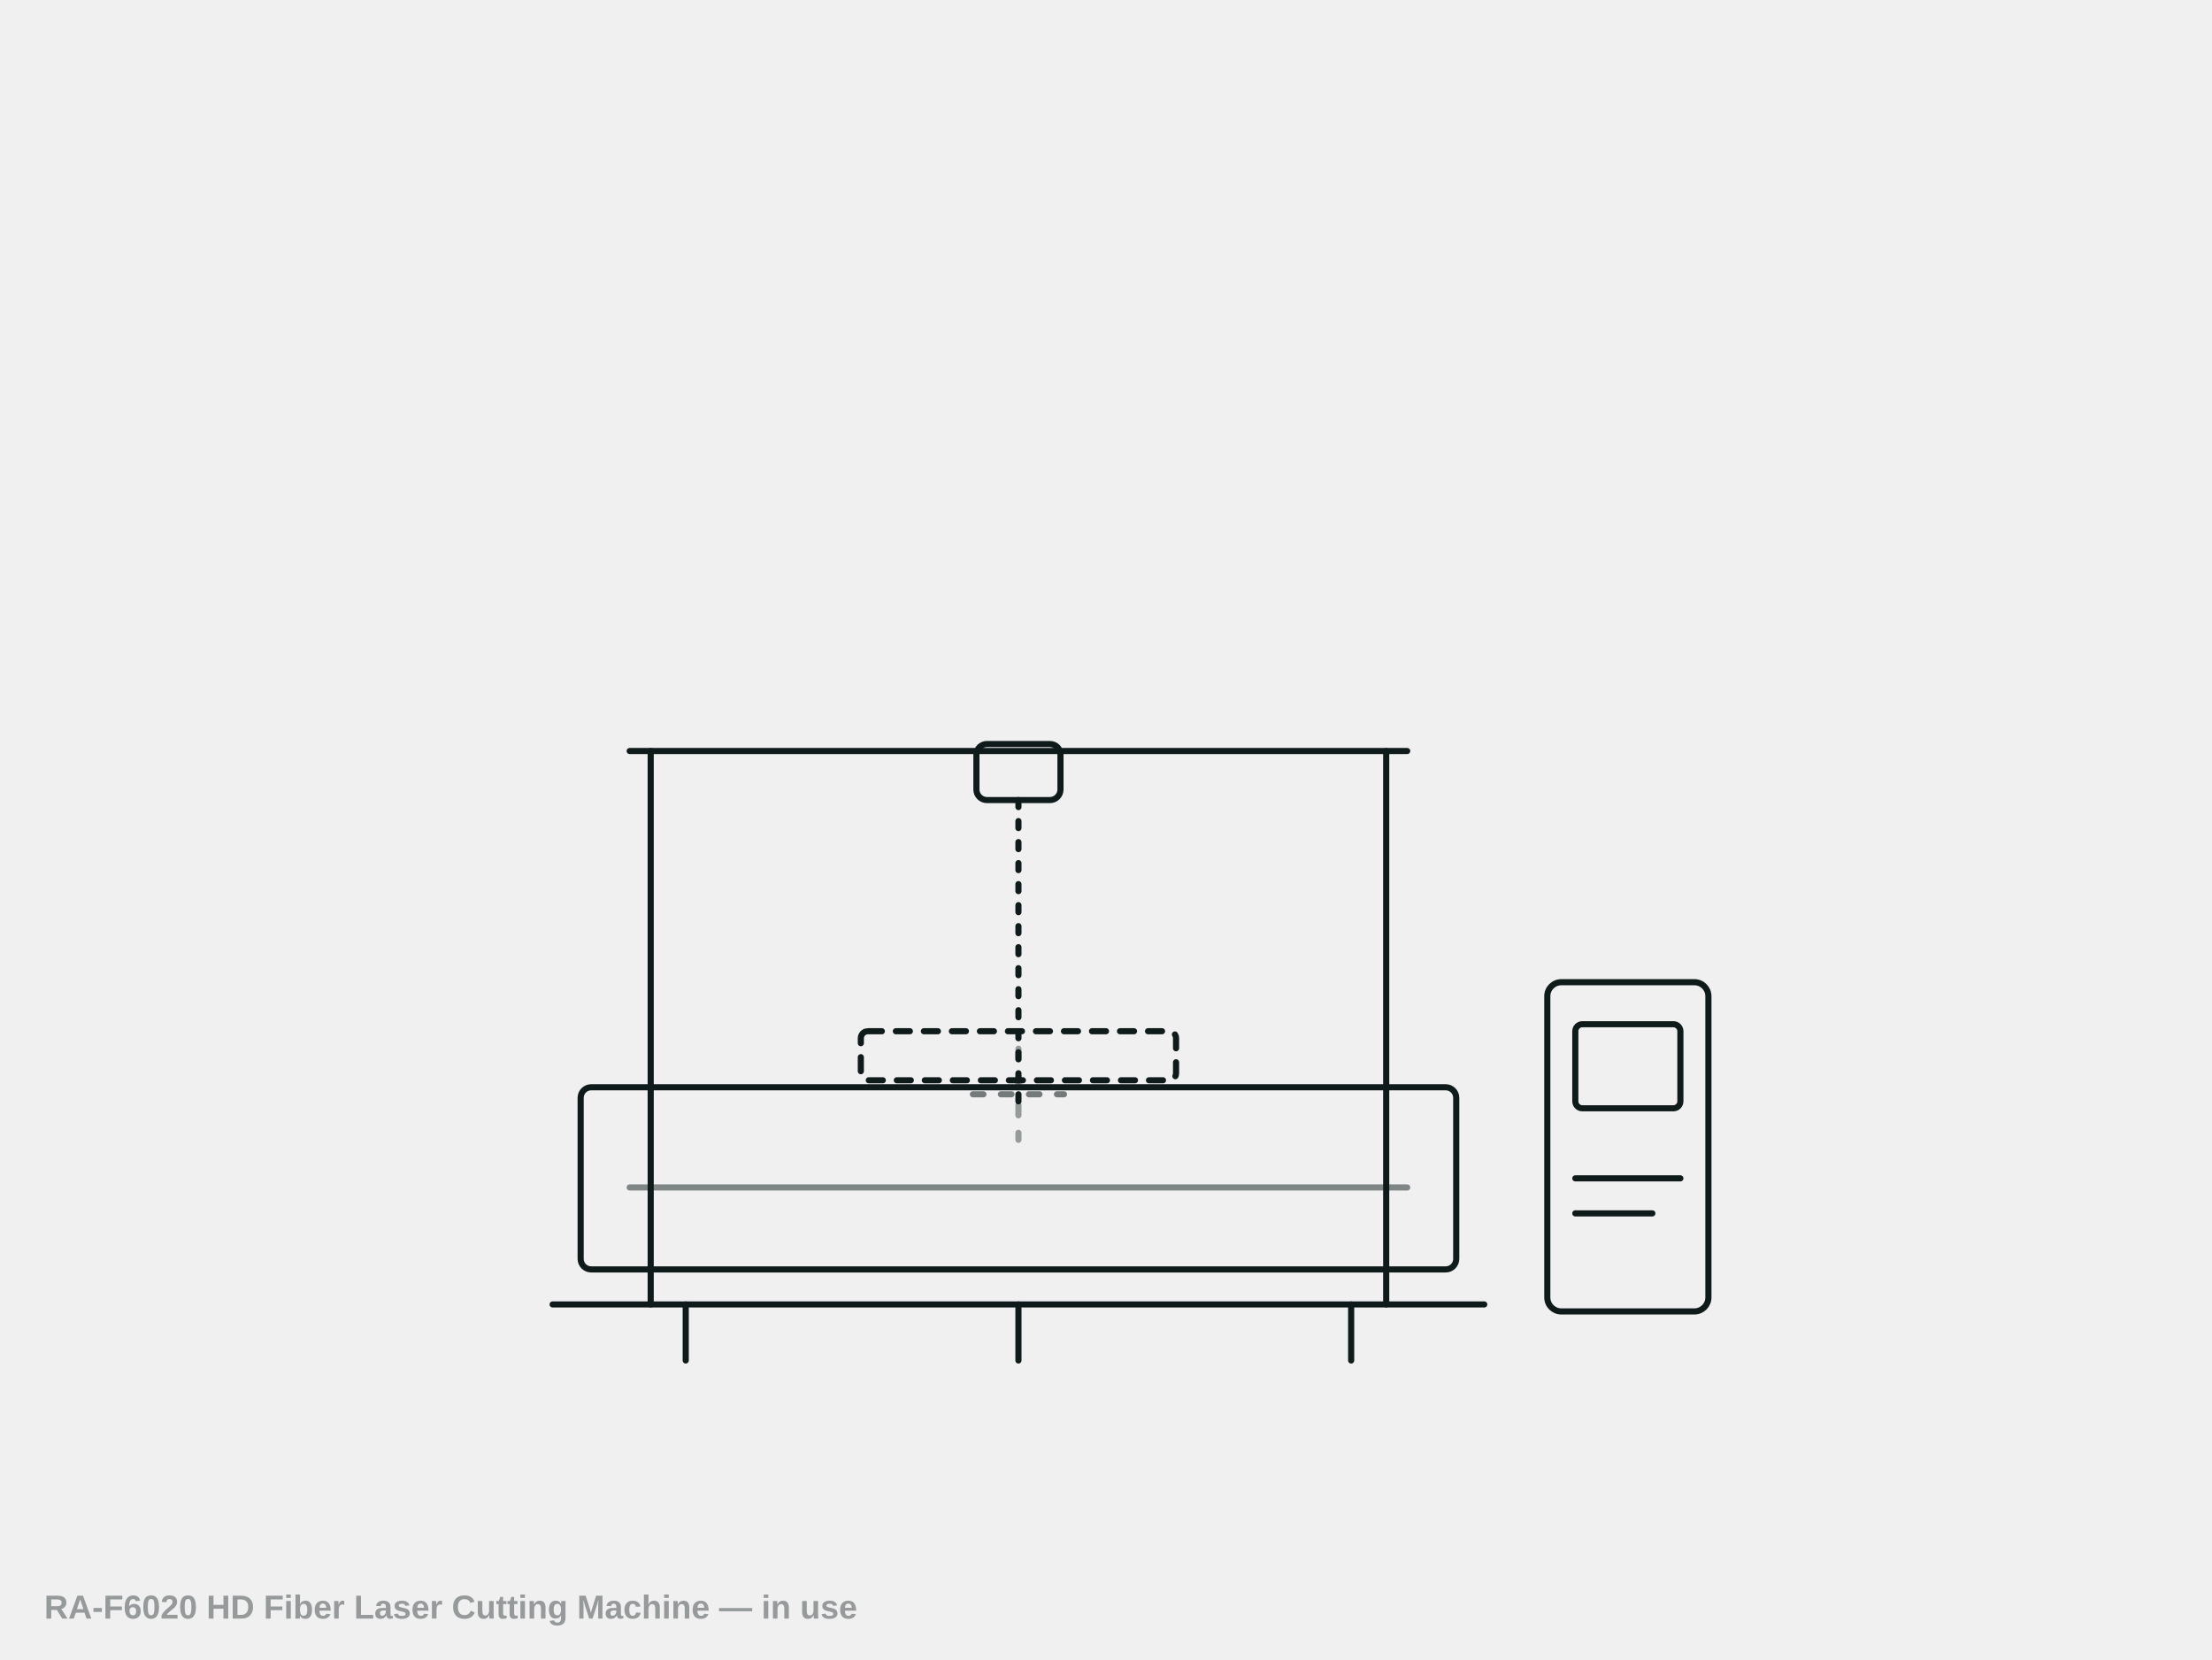
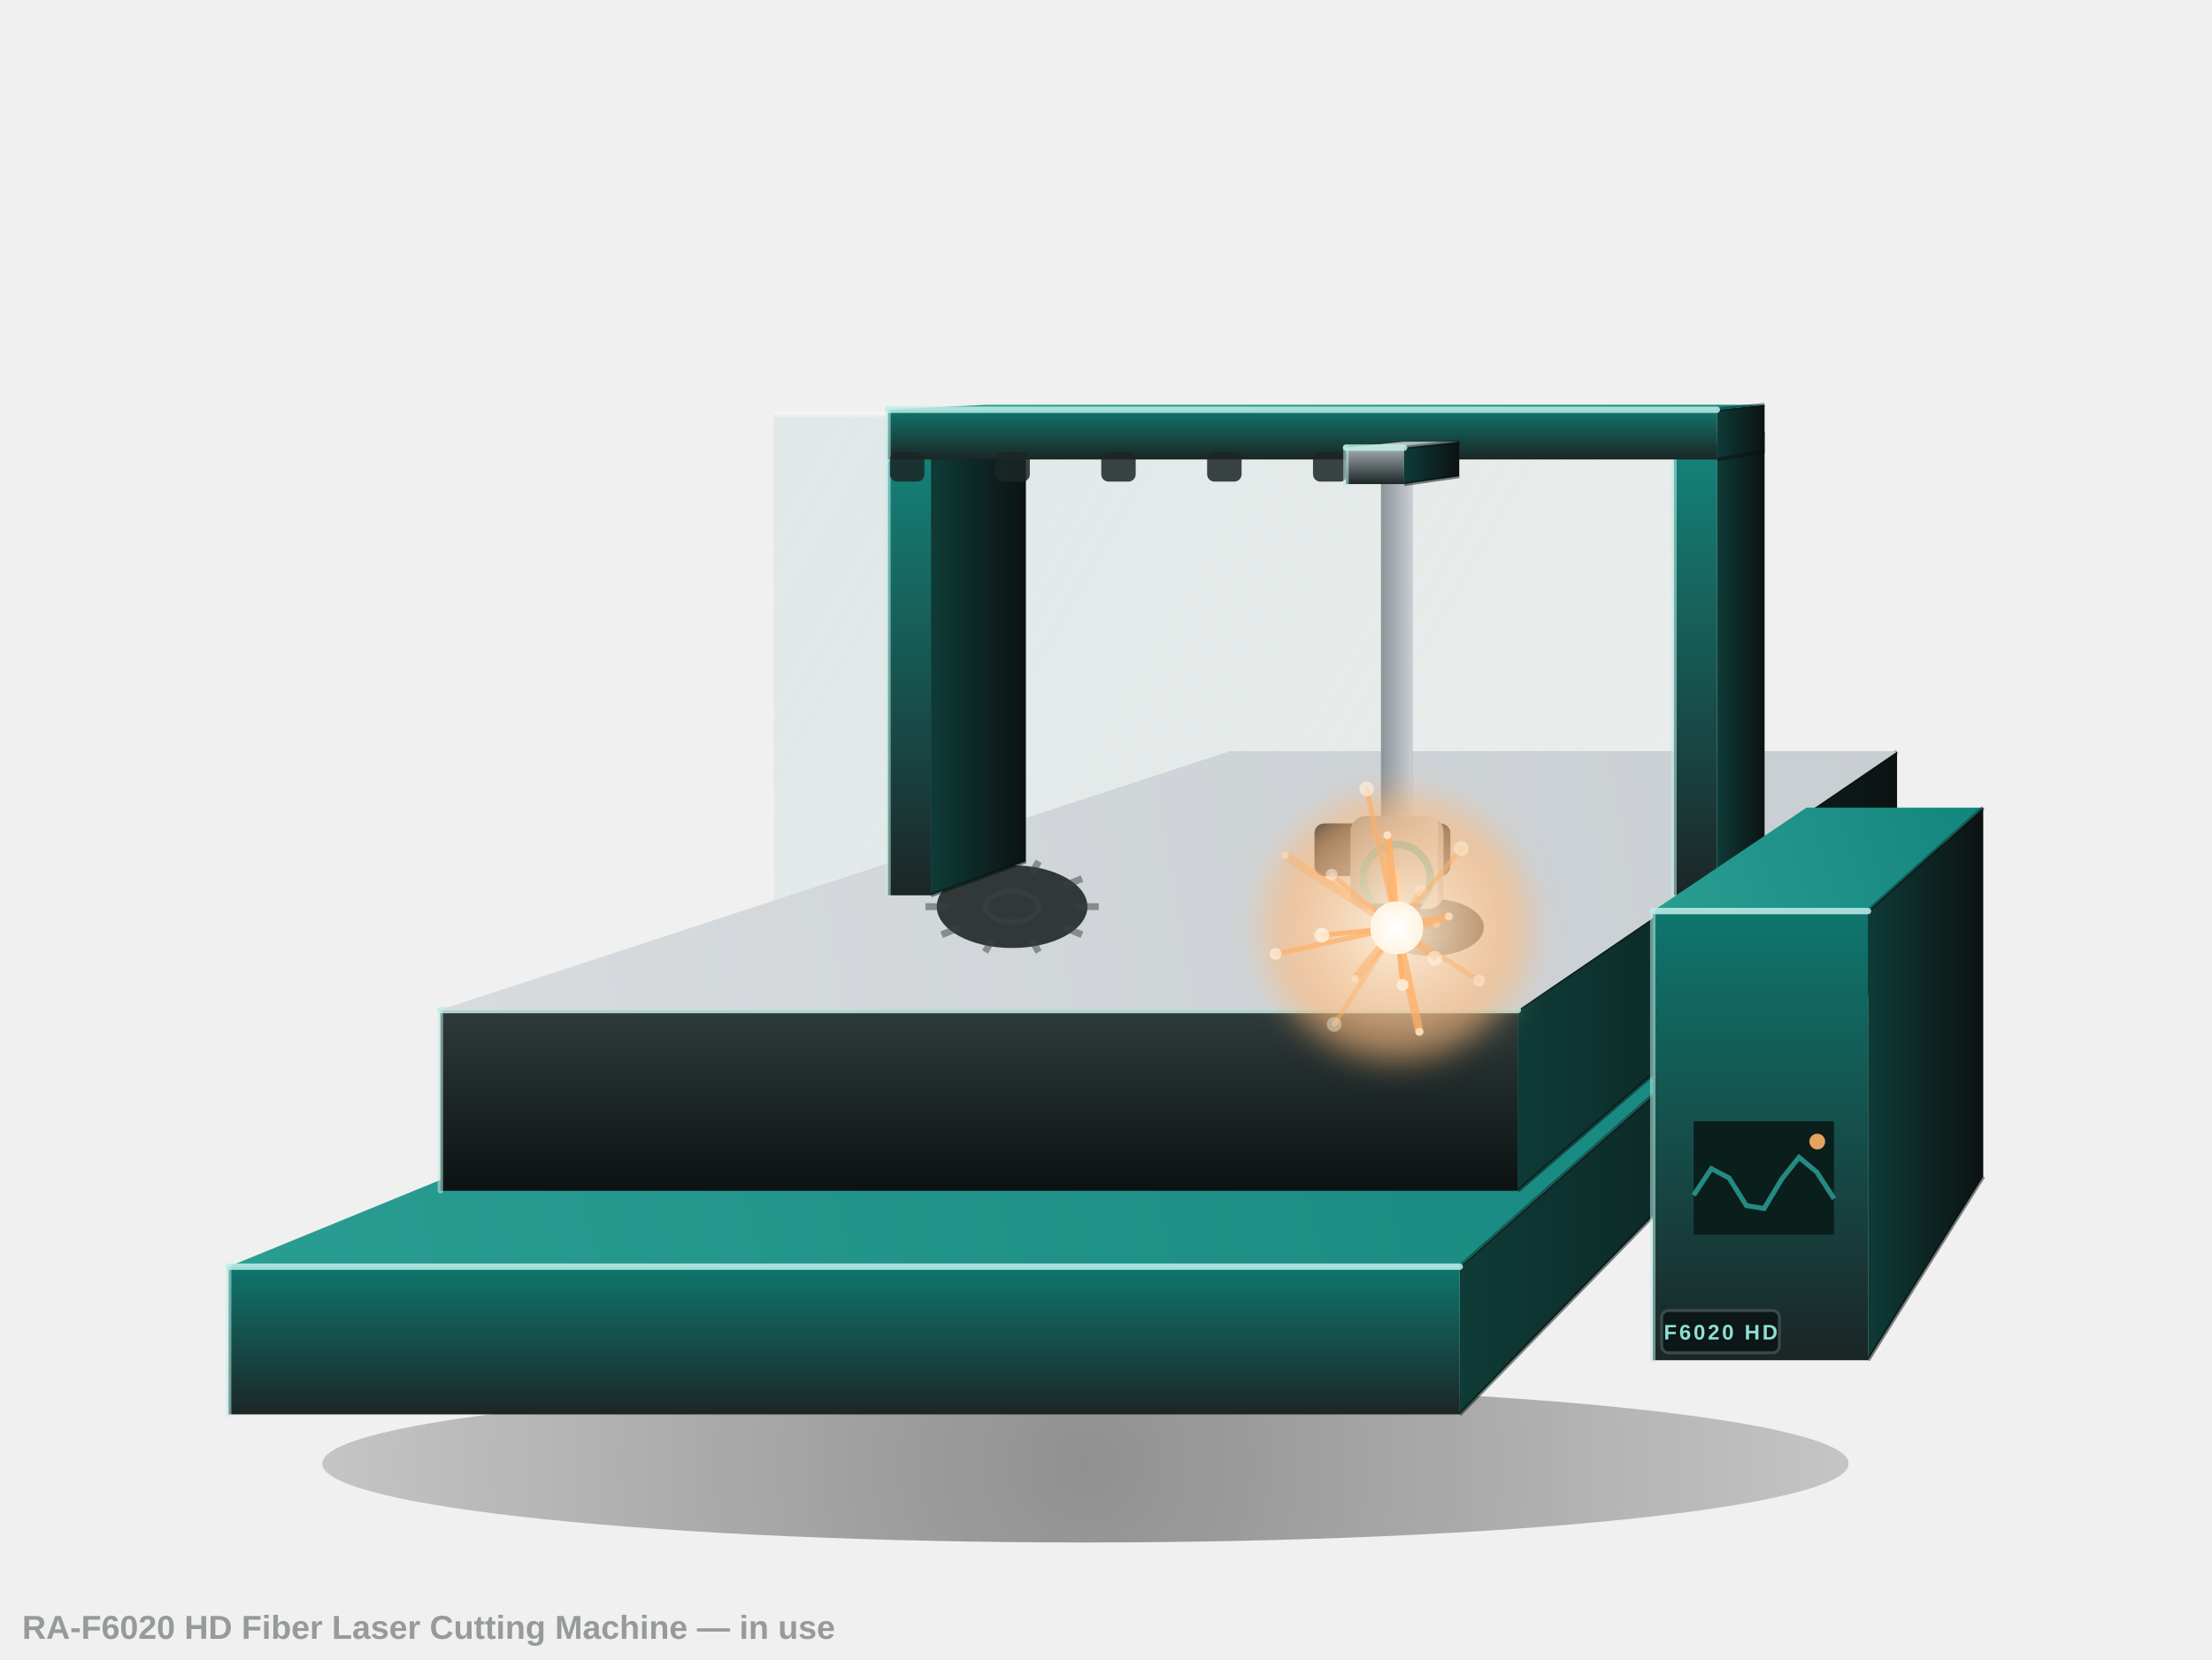
- <svg xmlns="http://www.w3.org/2000/svg" width="1200" height="900" viewBox="0 0 1200 900">
-   <g transform="translate(144.0 263.0) scale(1.9)">
-     <g fill="none" stroke="#0F1A1A" stroke-width="1.75" stroke-linecap="round" stroke-linejoin="round" opacity="1">
-       <rect x="90" y="172" width="250" height="52" rx="3" />
-       <path d="M104 200.6 L326 200.6" opacity="0.5" />
-       <rect x="170" y="156" width="90" height="14" rx="2" stroke-dasharray="4 4" />
-       <path d="M82 234 L348 234" />
-       <path d="M120 234 L120 250" />
-       <path d="M215 234 L215 250" />
-       <path d="M310 234 L310 250" />
-       <path d="M110 234 L110 76" />
-       <path d="M320 234 L320 76" />
-       <path d="M104 76 L326 76" />
-       <rect x="203" y="74" width="24" height="16" rx="3" />
-       <path d="M215 90 L215 178" stroke-dasharray="2 4" />
-       <rect x="366" y="142" width="46" height="94" rx="4" />
-       <rect x="374" y="154" width="30" height="24" rx="2" />
-       <path d="M374 198 L404 198" />
-       <path d="M374 208 L396 208" />
-       <path d="M202 174 L228 174" stroke-dasharray="3 5" opacity="0.55" />
-       <path d="M215 161 L215 187" stroke-dasharray="3 5" opacity="0.4" />
+ <svg xmlns="http://www.w3.org/2000/svg" width="2400" height="1800" viewBox="0 0 2400 1800">
+   <g transform="translate(-264.9 220.1) scale(5.3431)">
+     <g>
+       <defs>
+         <radialGradient id="rg258" cx="270" cy="256" r="155" gradientUnits="userSpaceOnUse">
+           <stop offset="0" stop-color="#000000" stop-opacity="0.4" />
+           <stop offset="60" stop-color="#000000" stop-opacity="0.18" />
+           <stop offset="100" stop-color="#000000" stop-opacity="0" />
+         </radialGradient>
+       </defs>
+       <ellipse cx="270" cy="256" rx="155" ry="16" fill="url(#rg258)" />
+       <defs>
+         <linearGradient id="lg260" x1="0" y1="252" x2="0" y2="372" gradientUnits="userSpaceOnUse">
+           <stop offset="0" stop-color="#ffffff" stop-opacity="0.16" />
+           <stop offset="100" stop-color="#ffffff" stop-opacity="0" />
+         </linearGradient>
+         <mask id="rmask259">
+           <rect x="-4000" y="252" width="9000" height="120" fill="url(#lg260)" />
+         </mask>
+       </defs>
+       <g transform="translate(0 504) scale(1,-1)" mask="url(#rmask259)">
+         <defs>
+           <linearGradient id="lg233" x1="96" y1="216" x2="444" y2="129" gradientUnits="userSpaceOnUse">
+             <stop offset="0" stop-color="#2A9D93" stop-opacity="1" />
+             <stop offset="100" stop-color="#14857C" stop-opacity="1" />
+           </linearGradient>
+           <linearGradient id="lg234" x1="0" y1="216" x2="0" y2="246" gradientUnits="userSpaceOnUse">
+             <stop offset="0" stop-color="#0F766E" stop-opacity="1" />
+             <stop offset="100" stop-color="#1B2626" stop-opacity="1" />
+           </linearGradient>
+           <linearGradient id="lg235" x1="346" y1="0" x2="444" y2="0" gradientUnits="userSpaceOnUse">
+             <stop offset="0" stop-color="#0E3B37" stop-opacity="1" />
+             <stop offset="100" stop-color="#0C1212" stop-opacity="1" />
+           </linearGradient>
+         </defs>
+         <polygon points="346,246 444,145.3 444,129 346,216" fill="url(#lg235)" />
+         <polygon points="96,216 346,216 444,129 308.5,129" fill="url(#lg233)" />
+         <polygon points="96,246 346,246 346,216 96,216" fill="url(#lg234)" />
+         <path d="M346,246 444,145.3" stroke="#06100F" stroke-width="0.8" opacity="0.5" fill="none" />
+         <path d="M346,216 444,129" stroke="#06100F" stroke-width="0.8" opacity="0.4" fill="none" />
+         <path d="M96,216 346,216" stroke="#BFEDE7" stroke-width="1.3" opacity="0.85" stroke-linecap="round" fill="none" />
+         <path d="M96,216 96,246" stroke="#BFEDE7" stroke-width="1.1" opacity="0.55" stroke-linecap="round" fill="none" />
+         <defs>
+           <linearGradient id="lg257" x1="206.7" y1="42.9" x2="391.4" y2="149.2" gradientUnits="userSpaceOnUse">
+             <stop offset="0" stop-color="#BFD7D4" stop-opacity="0.32" />
+             <stop offset="100" stop-color="#BFD7D4" stop-opacity="0.12" />
+           </linearGradient>
+         </defs>
+         <polygon points="206.7,42.9 391.4,42.9 391.4,149.2 206.7,149.2" fill="url(#lg257)" />
+         <path d="M206.7 42.9 L391.4 42.9" stroke="#fff" stroke-width="1" opacity="0.35" />
+         <defs>
+           <linearGradient id="lg236" x1="139" y1="163.9" x2="434.8" y2="111.4" gradientUnits="userSpaceOnUse">
+             <stop offset="0" stop-color="#C9CED2" stop-opacity="1" />
+             <stop offset="100" stop-color="#A6ADB3" stop-opacity="1" />
+           </linearGradient>
+           <linearGradient id="lg237" x1="0" y1="163.9" x2="0" y2="200.6" gradientUnits="userSpaceOnUse">
+             <stop offset="0" stop-color="#2E3A3A" stop-opacity="1" />
+             <stop offset="100" stop-color="#0C1212" stop-opacity="1" />
+           </linearGradient>
+           <linearGradient id="lg238" x1="357.8" y1="0" x2="434.8" y2="0" gradientUnits="userSpaceOnUse">
+             <stop offset="0" stop-color="#0E3B37" stop-opacity="1" />
+             <stop offset="100" stop-color="#0C1212" stop-opacity="1" />
+           </linearGradient>
+         </defs>
+         <polygon points="357.8,200.6 434.8,134.2 434.8,111.4 357.8,163.9" fill="url(#lg238)" />
+         <polygon points="139,163.9 357.8,163.9 434.8,111.4 299.3,111.4" fill="url(#lg236)" />
+         <polygon points="139,200.6 357.8,200.6 357.8,163.9 139,163.9" fill="url(#lg237)" />
+         <path d="M357.8,200.6 434.8,134.2" stroke="#06100F" stroke-width="0.8" opacity="0.5" fill="none" />
+         <path d="M357.8,163.9 434.8,111.4" stroke="#06100F" stroke-width="0.8" opacity="0.4" fill="none" />
+         <path d="M139,163.9 357.8,163.9" stroke="#BFEDE7" stroke-width="1.3" opacity="0.85" stroke-linecap="round" fill="none" />
+         <path d="M139,163.9 139,200.6" stroke="#BFEDE7" stroke-width="1.1" opacity="0.55" stroke-linecap="round" fill="none" />
+         <defs>
+           <linearGradient id="lg239" x1="139" y1="163.9" x2="434.8" y2="111.4" gradientUnits="userSpaceOnUse">
+             <stop offset="0" stop-color="#D7DBDE" stop-opacity="1" />
+             <stop offset="55" stop-color="#C9CED2" stop-opacity="1" />
+             <stop offset="100" stop-color="#A6ADB3" stop-opacity="1" />
+           </linearGradient>
+         </defs>
+         <polygon points="139,163.9 357.8,163.9 434.8,111.4 299.3,111.4" fill="url(#lg239)" opacity="1" />
+         <ellipse cx="255.1" cy="142.9" rx="15.3" ry="8.4" fill="#141C1C" opacity="0.85" />
+         <ellipse cx="255.1" cy="142.9" rx="5.4" ry="3.1" fill="none" stroke="#3A4444" stroke-width="1" opacity="0.6" />
+         <line x1="268.1" y1="142.9" x2="272.7" y2="142.9" stroke="#3A4444" stroke-width="1.4" opacity="0.5" />
+         <line x1="265.6" y1="147.1" x2="269.3" y2="148.6" stroke="#3A4444" stroke-width="1.4" opacity="0.5" />
+         <line x1="259.1" y1="149.7" x2="260.5" y2="152.1" stroke="#3A4444" stroke-width="1.4" opacity="0.5" />
+         <line x1="251" y1="149.7" x2="249.6" y2="152.1" stroke="#3A4444" stroke-width="1.4" opacity="0.5" />
+         <line x1="244.5" y1="147.1" x2="240.8" y2="148.6" stroke="#3A4444" stroke-width="1.4" opacity="0.5" />
+         <line x1="242.1" y1="142.9" x2="237.5" y2="142.9" stroke="#3A4444" stroke-width="1.4" opacity="0.5" />
+         <line x1="244.5" y1="138.7" x2="240.8" y2="137.2" stroke="#3A4444" stroke-width="1.4" opacity="0.5" />
+         <line x1="251" y1="136.1" x2="249.6" y2="133.7" stroke="#3A4444" stroke-width="1.4" opacity="0.5" />
+         <line x1="259.1" y1="136.1" x2="260.5" y2="133.7" stroke="#3A4444" stroke-width="1.4" opacity="0.5" />
+         <line x1="265.6" y1="138.7" x2="269.3" y2="137.2" stroke="#3A4444" stroke-width="1.4" opacity="0.5" />
+         <rect x="316.5" y="126" width="27.6" height="10.7" rx="2" fill="#141C1C" opacity="0.85" />
+         <ellipse cx="340.2" cy="147.1" rx="10.7" ry="5.8" fill="#141C1C" opacity="0.85" />
+         <ellipse cx="340.2" cy="147.1" rx="4.3" ry="2.3" fill="none" stroke="#3A4444" stroke-width="0.8" opacity="0.5" />
+         <defs>
+           <linearGradient id="lg240" x1="229.9" y1="47.8" x2="257.9" y2="46.5" gradientUnits="userSpaceOnUse">
+             <stop offset="0" stop-color="#2A9D93" stop-opacity="1" />
+             <stop offset="100" stop-color="#14857C" stop-opacity="1" />
+           </linearGradient>
+           <linearGradient id="lg241" x1="0" y1="47.8" x2="0" y2="140.6" gradientUnits="userSpaceOnUse">
+             <stop offset="0" stop-color="#14857C" stop-opacity="1" />
+             <stop offset="100" stop-color="#1B2626" stop-opacity="1" />
+           </linearGradient>
+           <linearGradient id="lg242" x1="238.6" y1="0" x2="257.9" y2="0" gradientUnits="userSpaceOnUse">
+             <stop offset="0" stop-color="#0E3B37" stop-opacity="1" />
+             <stop offset="100" stop-color="#0C1212" stop-opacity="1" />
+           </linearGradient>
+         </defs>
+         <polygon points="238.6,140.6 257.9,133.7 257.9,46.5 238.6,47.8" fill="url(#lg242)" />
+         <polygon points="229.9,47.8 238.6,47.8 257.9,46.5 249.7,46.5" fill="url(#lg240)" />
+         <polygon points="229.9,140.6 238.6,140.6 238.6,47.8 229.9,47.8" fill="url(#lg241)" />
+         <path d="M238.6,140.6 257.9,133.7" stroke="#06100F" stroke-width="0.8" opacity="0.5" fill="none" />
+         <path d="M238.6,47.8 257.9,46.5" stroke="#06100F" stroke-width="0.8" opacity="0.4" fill="none" />
+         <path d="M229.9,47.8 238.6,47.8" stroke="#BFEDE7" stroke-width="1.3" opacity="0.85" stroke-linecap="round" fill="none" />
+         <path d="M229.9,47.8 229.9,140.6" stroke="#BFEDE7" stroke-width="1.1" opacity="0.55" stroke-linecap="round" fill="none" />
+         <defs>
+           <linearGradient id="lg243" x1="389.5" y1="47.8" x2="407.9" y2="46.5" gradientUnits="userSpaceOnUse">
+             <stop offset="0" stop-color="#2A9D93" stop-opacity="1" />
+             <stop offset="100" stop-color="#14857C" stop-opacity="1" />
+           </linearGradient>
+           <linearGradient id="lg244" x1="0" y1="47.8" x2="0" y2="140.6" gradientUnits="userSpaceOnUse">
+             <stop offset="0" stop-color="#14857C" stop-opacity="1" />
+             <stop offset="100" stop-color="#1B2626" stop-opacity="1" />
+           </linearGradient>
+           <linearGradient id="lg245" x1="398.2" y1="0" x2="407.9" y2="0" gradientUnits="userSpaceOnUse">
+             <stop offset="0" stop-color="#0E3B37" stop-opacity="1" />
+             <stop offset="100" stop-color="#0C1212" stop-opacity="1" />
+           </linearGradient>
+         </defs>
+         <polygon points="398.2,140.6 407.9,133.7 407.9,46.5 398.2,47.8" fill="url(#lg245)" />
+         <polygon points="389.5,47.8 398.2,47.8 407.9,46.5 399.7,46.5" fill="url(#lg243)" />
+         <polygon points="389.5,140.6 398.2,140.6 398.2,47.8 389.5,47.8" fill="url(#lg244)" />
+         <path d="M398.2,140.6 407.9,133.7" stroke="#06100F" stroke-width="0.8" opacity="0.5" fill="none" />
+         <path d="M398.2,47.8 407.9,46.5" stroke="#06100F" stroke-width="0.8" opacity="0.4" fill="none" />
+         <path d="M389.5,47.8 398.2,47.8" stroke="#BFEDE7" stroke-width="1.3" opacity="0.85" stroke-linecap="round" fill="none" />
+         <path d="M389.5,47.8 389.5,140.6" stroke="#BFEDE7" stroke-width="1.1" opacity="0.55" stroke-linecap="round" fill="none" />
+         <defs>
+           <linearGradient id="lg246" x1="229.9" y1="42" x2="407.9" y2="41" gradientUnits="userSpaceOnUse">
+             <stop offset="0" stop-color="#2A9D93" stop-opacity="1" />
+             <stop offset="100" stop-color="#14857C" stop-opacity="1" />
+           </linearGradient>
+           <linearGradient id="lg247" x1="0" y1="42" x2="0" y2="52.1" gradientUnits="userSpaceOnUse">
+             <stop offset="0" stop-color="#0F766E" stop-opacity="1" />
+             <stop offset="100" stop-color="#1B2626" stop-opacity="1" />
+           </linearGradient>
+           <linearGradient id="lg248" x1="398.2" y1="0" x2="407.9" y2="0" gradientUnits="userSpaceOnUse">
+             <stop offset="0" stop-color="#0E3B37" stop-opacity="1" />
+             <stop offset="100" stop-color="#0C1212" stop-opacity="1" />
+           </linearGradient>
+         </defs>
+         <polygon points="398.2,52.1 407.9,50.5 407.9,41 398.2,42" fill="url(#lg248)" />
+         <polygon points="229.9,42 398.2,42 407.9,41 249.7,41" fill="url(#lg246)" />
+         <polygon points="229.9,52.1 398.2,52.1 398.2,42 229.9,42" fill="url(#lg247)" />
+         <path d="M398.2,52.1 407.9,50.5" stroke="#06100F" stroke-width="0.8" opacity="0.5" fill="none" />
+         <path d="M398.2,42 407.9,41" stroke="#06100F" stroke-width="0.8" opacity="0.4" fill="none" />
+         <path d="M229.9,42 398.2,42" stroke="#BFEDE7" stroke-width="1.3" opacity="0.85" stroke-linecap="round" fill="none" />
+         <path d="M229.9,42 229.9,52.1" stroke="#BFEDE7" stroke-width="1.1" opacity="0.55" stroke-linecap="round" fill="none" />
+         <rect x="230.3" y="50.6" width="7" height="6" rx="1.5" fill="#1B2626" opacity="0.85" />
+         <rect x="251.7" y="50.6" width="7" height="6" rx="1.5" fill="#1B2626" opacity="0.85" />
+         <rect x="273.2" y="50.6" width="7" height="6" rx="1.5" fill="#1B2626" opacity="0.85" />
+         <rect x="294.7" y="50.6" width="7" height="6" rx="1.5" fill="#1B2626" opacity="0.85" />
+         <rect x="316.2" y="50.6" width="7" height="6" rx="1.5" fill="#1B2626" opacity="0.85" />
+         <defs>
+           <linearGradient id="lg252" x1="330" y1="56.5" x2="336.4" y2="56.5" gradientUnits="userSpaceOnUse">
+             <stop offset="0" stop-color="#8C9499" stop-opacity="1" />
+             <stop offset="32" stop-color="#C9CED2" stop-opacity="1" />
+             <stop offset="55" stop-color="#C9CED2" stop-opacity="1" />
+             <stop offset="100" stop-color="#A6ADB3" stop-opacity="1" />
+           </linearGradient>
+         </defs>
+         <circle cx="333.2" cy="56.5" r="3.2" fill="url(#lg252)" />
+         <polygon points="330,56.5 330,139.2 336.4,139.2 336.4,56.5" fill="url(#lg252)" />
+         <circle cx="333.2" cy="139.2" r="3.2" fill="url(#lg252)" />
+         <defs>
+           <linearGradient id="lg249" x1="322.9" y1="49.7" x2="345.9" y2="48.5" gradientUnits="userSpaceOnUse">
+             <stop offset="0" stop-color="#C9CED2" stop-opacity="1" />
+             <stop offset="100" stop-color="#A6ADB3" stop-opacity="1" />
+           </linearGradient>
+           <linearGradient id="lg250" x1="0" y1="49.7" x2="0" y2="57.1" gradientUnits="userSpaceOnUse">
+             <stop offset="0" stop-color="#A6ADB3" stop-opacity="1" />
+             <stop offset="100" stop-color="#1B2626" stop-opacity="1" />
+           </linearGradient>
+           <linearGradient id="lg251" x1="334.7" y1="0" x2="345.9" y2="0" gradientUnits="userSpaceOnUse">
+             <stop offset="0" stop-color="#0E3B37" stop-opacity="1" />
+             <stop offset="100" stop-color="#0C1212" stop-opacity="1" />
+           </linearGradient>
+         </defs>
+         <polygon points="334.7,57.1 345.9,55.5 345.9,48.5 334.7,49.7" fill="url(#lg251)" />
+         <polygon points="322.9,49.7 334.7,49.7 345.9,48.5 334.6,48.5" fill="url(#lg249)" />
+         <polygon points="322.9,57.1 334.7,57.1 334.7,49.7 322.9,49.7" fill="url(#lg250)" />
+         <path d="M334.7,57.1 345.9,55.5" stroke="#06100F" stroke-width="0.8" opacity="0.5" fill="none" />
+         <path d="M334.7,49.7 345.9,48.5" stroke="#06100F" stroke-width="0.8" opacity="0.4" fill="none" />
+         <path d="M322.9,49.7 334.7,49.7" stroke="#BFEDE7" stroke-width="1.3" opacity="0.85" stroke-linecap="round" fill="none" />
+         <path d="M322.9,49.7 322.9,57.1" stroke="#BFEDE7" stroke-width="1.1" opacity="0.55" stroke-linecap="round" fill="none" />
+         <defs>
+           <linearGradient id="lg253" x1="324.8" y1="139.2" x2="341.6" y2="139.2" gradientUnits="userSpaceOnUse">
+             <stop offset="0" stop-color="#8C9499" stop-opacity="1" />
+             <stop offset="50" stop-color="#C9CED2" stop-opacity="1" />
+             <stop offset="100" stop-color="#A6ADB3" stop-opacity="1" />
+           </linearGradient>
+         </defs>
+         <rect x="323.8" y="124.5" width="18.9" height="18.9" rx="3.2" fill="url(#lg253)" />
+         <circle cx="333.2" cy="137.1" r="6.8" fill="none" stroke="#2A9D93" stroke-width="1.5" opacity="0.8" />
+         <path d="M328 142.3 L333.2 152.8 L338.5 142.3 Z" fill="#0C1212" />
+         <defs>
+           <linearGradient id="lg254" x1="385.2" y1="143.8" x2="452.3" y2="122.8" gradientUnits="userSpaceOnUse">
+             <stop offset="0" stop-color="#2A9D93" stop-opacity="1" />
+             <stop offset="100" stop-color="#14857C" stop-opacity="1" />
+           </linearGradient>
+           <linearGradient id="lg255" x1="0" y1="143.8" x2="0" y2="235" gradientUnits="userSpaceOnUse">
+             <stop offset="0" stop-color="#0F766E" stop-opacity="1" />
+             <stop offset="100" stop-color="#1B2626" stop-opacity="1" />
+           </linearGradient>
+           <linearGradient id="lg256" x1="428.9" y1="0" x2="452.3" y2="0" gradientUnits="userSpaceOnUse">
+             <stop offset="0" stop-color="#0E3B37" stop-opacity="1" />
+             <stop offset="100" stop-color="#0C1212" stop-opacity="1" />
+           </linearGradient>
+         </defs>
+         <polygon points="428.9,235 452.3,197.7 452.3,122.8 428.9,143.8" fill="url(#lg256)" />
+         <polygon points="385.2,143.8 428.9,143.8 452.3,122.8 416.4,122.8" fill="url(#lg254)" />
+         <polygon points="385.2,235 428.9,235 428.9,143.8 385.2,143.8" fill="url(#lg255)" />
+         <path d="M428.9,235 452.3,197.7" stroke="#06100F" stroke-width="0.8" opacity="0.5" fill="none" />
+         <path d="M428.9,143.8 452.3,122.8" stroke="#06100F" stroke-width="0.8" opacity="0.4" fill="none" />
+         <path d="M385.2,143.8 428.9,143.8" stroke="#BFEDE7" stroke-width="1.3" opacity="0.85" stroke-linecap="round" fill="none" />
+         <path d="M385.2,143.8 385.2,235" stroke="#BFEDE7" stroke-width="1.1" opacity="0.55" stroke-linecap="round" fill="none" />
+         <rect x="393.5" y="186.5" width="28.5" height="23" fill="#0A1E1C" />
+         <polyline points="393.5,201.5 397.1,196.1 400.7,198 404.2,203.6 407.8,204.2 411.4,198.2 414.9,193.8 418.5,196.8 422,202.2" fill="none" stroke="#2A9D93" stroke-width="1" opacity="0.85" />
+         <circle cx="418.6" cy="190.6" r="1.6" fill="#FFB067" opacity="0.9" />
+         <rect x="387" y="224.9" width="23.9" height="8.6" rx="1.4" fill="#0B1414" opacity="0.88" />
+         <rect x="387" y="224.9" width="23.9" height="8.6" rx="1.4" fill="none" stroke="#3A4A4A" stroke-width="0.6" />
+         <text x="399" y="230.8" text-anchor="middle" font-family="Arial, sans-serif" font-size="4.3" font-weight="700" fill="#8FE0D6" letter-spacing="0.5">F6020 HD</text>
+       </g>
+       <defs>
+         <linearGradient id="lg233" x1="96" y1="216" x2="444" y2="129" gradientUnits="userSpaceOnUse">
+           <stop offset="0" stop-color="#2A9D93" stop-opacity="1" />
+           <stop offset="100" stop-color="#14857C" stop-opacity="1" />
+         </linearGradient>
+         <linearGradient id="lg234" x1="0" y1="216" x2="0" y2="246" gradientUnits="userSpaceOnUse">
+           <stop offset="0" stop-color="#0F766E" stop-opacity="1" />
+           <stop offset="100" stop-color="#1B2626" stop-opacity="1" />
+         </linearGradient>
+         <linearGradient id="lg235" x1="346" y1="0" x2="444" y2="0" gradientUnits="userSpaceOnUse">
+           <stop offset="0" stop-color="#0E3B37" stop-opacity="1" />
+           <stop offset="100" stop-color="#0C1212" stop-opacity="1" />
+         </linearGradient>
+       </defs>
+       <polygon points="346,246 444,145.3 444,129 346,216" fill="url(#lg235)" />
+       <polygon points="96,216 346,216 444,129 308.5,129" fill="url(#lg233)" />
+       <polygon points="96,246 346,246 346,216 96,216" fill="url(#lg234)" />
+       <path d="M346,246 444,145.3" stroke="#06100F" stroke-width="0.8" opacity="0.5" fill="none" />
+       <path d="M346,216 444,129" stroke="#06100F" stroke-width="0.8" opacity="0.4" fill="none" />
+       <path d="M96,216 346,216" stroke="#BFEDE7" stroke-width="1.3" opacity="0.85" stroke-linecap="round" fill="none" />
+       <path d="M96,216 96,246" stroke="#BFEDE7" stroke-width="1.1" opacity="0.55" stroke-linecap="round" fill="none" />
+       <defs>
+         <linearGradient id="lg257" x1="206.7" y1="42.9" x2="391.4" y2="149.2" gradientUnits="userSpaceOnUse">
+           <stop offset="0" stop-color="#BFD7D4" stop-opacity="0.32" />
+           <stop offset="100" stop-color="#BFD7D4" stop-opacity="0.12" />
+         </linearGradient>
+       </defs>
+       <polygon points="206.7,42.9 391.4,42.9 391.4,149.2 206.7,149.2" fill="url(#lg257)" />
+       <path d="M206.7 42.9 L391.4 42.9" stroke="#fff" stroke-width="1" opacity="0.35" />
+       <defs>
+         <linearGradient id="lg236" x1="139" y1="163.9" x2="434.8" y2="111.4" gradientUnits="userSpaceOnUse">
+           <stop offset="0" stop-color="#C9CED2" stop-opacity="1" />
+           <stop offset="100" stop-color="#A6ADB3" stop-opacity="1" />
+         </linearGradient>
+         <linearGradient id="lg237" x1="0" y1="163.9" x2="0" y2="200.6" gradientUnits="userSpaceOnUse">
+           <stop offset="0" stop-color="#2E3A3A" stop-opacity="1" />
+           <stop offset="100" stop-color="#0C1212" stop-opacity="1" />
+         </linearGradient>
+         <linearGradient id="lg238" x1="357.8" y1="0" x2="434.8" y2="0" gradientUnits="userSpaceOnUse">
+           <stop offset="0" stop-color="#0E3B37" stop-opacity="1" />
+           <stop offset="100" stop-color="#0C1212" stop-opacity="1" />
+         </linearGradient>
+       </defs>
+       <polygon points="357.8,200.6 434.8,134.2 434.8,111.4 357.8,163.9" fill="url(#lg238)" />
+       <polygon points="139,163.9 357.8,163.9 434.8,111.4 299.3,111.4" fill="url(#lg236)" />
+       <polygon points="139,200.6 357.8,200.6 357.8,163.9 139,163.9" fill="url(#lg237)" />
+       <path d="M357.8,200.6 434.8,134.2" stroke="#06100F" stroke-width="0.8" opacity="0.5" fill="none" />
+       <path d="M357.8,163.9 434.8,111.4" stroke="#06100F" stroke-width="0.8" opacity="0.4" fill="none" />
+       <path d="M139,163.9 357.8,163.9" stroke="#BFEDE7" stroke-width="1.3" opacity="0.85" stroke-linecap="round" fill="none" />
+       <path d="M139,163.9 139,200.6" stroke="#BFEDE7" stroke-width="1.1" opacity="0.55" stroke-linecap="round" fill="none" />
+       <defs>
+         <linearGradient id="lg239" x1="139" y1="163.9" x2="434.8" y2="111.4" gradientUnits="userSpaceOnUse">
+           <stop offset="0" stop-color="#D7DBDE" stop-opacity="1" />
+           <stop offset="55" stop-color="#C9CED2" stop-opacity="1" />
+           <stop offset="100" stop-color="#A6ADB3" stop-opacity="1" />
+         </linearGradient>
+       </defs>
+       <polygon points="139,163.9 357.8,163.9 434.8,111.4 299.3,111.4" fill="url(#lg239)" opacity="1" />
+       <ellipse cx="255.1" cy="142.9" rx="15.3" ry="8.4" fill="#141C1C" opacity="0.85" />
+       <ellipse cx="255.1" cy="142.9" rx="5.4" ry="3.1" fill="none" stroke="#3A4444" stroke-width="1" opacity="0.6" />
+       <line x1="268.1" y1="142.9" x2="272.7" y2="142.9" stroke="#3A4444" stroke-width="1.4" opacity="0.5" />
+       <line x1="265.6" y1="147.1" x2="269.3" y2="148.6" stroke="#3A4444" stroke-width="1.4" opacity="0.5" />
+       <line x1="259.1" y1="149.7" x2="260.5" y2="152.1" stroke="#3A4444" stroke-width="1.4" opacity="0.5" />
+       <line x1="251" y1="149.7" x2="249.6" y2="152.1" stroke="#3A4444" stroke-width="1.4" opacity="0.5" />
+       <line x1="244.5" y1="147.1" x2="240.8" y2="148.6" stroke="#3A4444" stroke-width="1.4" opacity="0.5" />
+       <line x1="242.1" y1="142.9" x2="237.5" y2="142.9" stroke="#3A4444" stroke-width="1.4" opacity="0.5" />
+       <line x1="244.5" y1="138.7" x2="240.8" y2="137.2" stroke="#3A4444" stroke-width="1.4" opacity="0.5" />
+       <line x1="251" y1="136.1" x2="249.6" y2="133.7" stroke="#3A4444" stroke-width="1.4" opacity="0.5" />
+       <line x1="259.1" y1="136.1" x2="260.5" y2="133.7" stroke="#3A4444" stroke-width="1.4" opacity="0.5" />
+       <line x1="265.6" y1="138.7" x2="269.3" y2="137.2" stroke="#3A4444" stroke-width="1.4" opacity="0.5" />
+       <rect x="316.5" y="126" width="27.6" height="10.7" rx="2" fill="#141C1C" opacity="0.85" />
+       <ellipse cx="340.2" cy="147.1" rx="10.7" ry="5.8" fill="#141C1C" opacity="0.85" />
+       <ellipse cx="340.2" cy="147.1" rx="4.3" ry="2.3" fill="none" stroke="#3A4444" stroke-width="0.8" opacity="0.5" />
+       <defs>
+         <linearGradient id="lg240" x1="229.9" y1="47.8" x2="257.9" y2="46.5" gradientUnits="userSpaceOnUse">
+           <stop offset="0" stop-color="#2A9D93" stop-opacity="1" />
+           <stop offset="100" stop-color="#14857C" stop-opacity="1" />
+         </linearGradient>
+         <linearGradient id="lg241" x1="0" y1="47.8" x2="0" y2="140.6" gradientUnits="userSpaceOnUse">
+           <stop offset="0" stop-color="#14857C" stop-opacity="1" />
+           <stop offset="100" stop-color="#1B2626" stop-opacity="1" />
+         </linearGradient>
+         <linearGradient id="lg242" x1="238.6" y1="0" x2="257.9" y2="0" gradientUnits="userSpaceOnUse">
+           <stop offset="0" stop-color="#0E3B37" stop-opacity="1" />
+           <stop offset="100" stop-color="#0C1212" stop-opacity="1" />
+         </linearGradient>
+       </defs>
+       <polygon points="238.6,140.6 257.9,133.7 257.9,46.5 238.6,47.8" fill="url(#lg242)" />
+       <polygon points="229.9,47.8 238.6,47.8 257.9,46.5 249.7,46.5" fill="url(#lg240)" />
+       <polygon points="229.9,140.6 238.6,140.6 238.6,47.8 229.9,47.8" fill="url(#lg241)" />
+       <path d="M238.6,140.6 257.9,133.7" stroke="#06100F" stroke-width="0.8" opacity="0.5" fill="none" />
+       <path d="M238.6,47.8 257.9,46.5" stroke="#06100F" stroke-width="0.8" opacity="0.4" fill="none" />
+       <path d="M229.9,47.8 238.6,47.8" stroke="#BFEDE7" stroke-width="1.3" opacity="0.85" stroke-linecap="round" fill="none" />
+       <path d="M229.9,47.8 229.9,140.6" stroke="#BFEDE7" stroke-width="1.1" opacity="0.55" stroke-linecap="round" fill="none" />
+       <defs>
+         <linearGradient id="lg243" x1="389.5" y1="47.8" x2="407.9" y2="46.5" gradientUnits="userSpaceOnUse">
+           <stop offset="0" stop-color="#2A9D93" stop-opacity="1" />
+           <stop offset="100" stop-color="#14857C" stop-opacity="1" />
+         </linearGradient>
+         <linearGradient id="lg244" x1="0" y1="47.8" x2="0" y2="140.6" gradientUnits="userSpaceOnUse">
+           <stop offset="0" stop-color="#14857C" stop-opacity="1" />
+           <stop offset="100" stop-color="#1B2626" stop-opacity="1" />
+         </linearGradient>
+         <linearGradient id="lg245" x1="398.2" y1="0" x2="407.9" y2="0" gradientUnits="userSpaceOnUse">
+           <stop offset="0" stop-color="#0E3B37" stop-opacity="1" />
+           <stop offset="100" stop-color="#0C1212" stop-opacity="1" />
+         </linearGradient>
+       </defs>
+       <polygon points="398.2,140.6 407.9,133.7 407.9,46.5 398.2,47.8" fill="url(#lg245)" />
+       <polygon points="389.5,47.8 398.2,47.8 407.9,46.5 399.7,46.5" fill="url(#lg243)" />
+       <polygon points="389.5,140.6 398.2,140.6 398.2,47.8 389.5,47.8" fill="url(#lg244)" />
+       <path d="M398.2,140.6 407.9,133.7" stroke="#06100F" stroke-width="0.8" opacity="0.5" fill="none" />
+       <path d="M398.2,47.8 407.9,46.5" stroke="#06100F" stroke-width="0.8" opacity="0.4" fill="none" />
+       <path d="M389.5,47.8 398.2,47.8" stroke="#BFEDE7" stroke-width="1.3" opacity="0.85" stroke-linecap="round" fill="none" />
+       <path d="M389.5,47.8 389.5,140.6" stroke="#BFEDE7" stroke-width="1.1" opacity="0.55" stroke-linecap="round" fill="none" />
+       <defs>
+         <linearGradient id="lg246" x1="229.9" y1="42" x2="407.9" y2="41" gradientUnits="userSpaceOnUse">
+           <stop offset="0" stop-color="#2A9D93" stop-opacity="1" />
+           <stop offset="100" stop-color="#14857C" stop-opacity="1" />
+         </linearGradient>
+         <linearGradient id="lg247" x1="0" y1="42" x2="0" y2="52.1" gradientUnits="userSpaceOnUse">
+           <stop offset="0" stop-color="#0F766E" stop-opacity="1" />
+           <stop offset="100" stop-color="#1B2626" stop-opacity="1" />
+         </linearGradient>
+         <linearGradient id="lg248" x1="398.2" y1="0" x2="407.9" y2="0" gradientUnits="userSpaceOnUse">
+           <stop offset="0" stop-color="#0E3B37" stop-opacity="1" />
+           <stop offset="100" stop-color="#0C1212" stop-opacity="1" />
+         </linearGradient>
+       </defs>
+       <polygon points="398.2,52.1 407.9,50.5 407.9,41 398.2,42" fill="url(#lg248)" />
+       <polygon points="229.9,42 398.2,42 407.9,41 249.7,41" fill="url(#lg246)" />
+       <polygon points="229.9,52.1 398.2,52.1 398.2,42 229.9,42" fill="url(#lg247)" />
+       <path d="M398.2,52.1 407.9,50.5" stroke="#06100F" stroke-width="0.8" opacity="0.5" fill="none" />
+       <path d="M398.2,42 407.9,41" stroke="#06100F" stroke-width="0.8" opacity="0.4" fill="none" />
+       <path d="M229.9,42 398.2,42" stroke="#BFEDE7" stroke-width="1.3" opacity="0.85" stroke-linecap="round" fill="none" />
+       <path d="M229.9,42 229.9,52.1" stroke="#BFEDE7" stroke-width="1.1" opacity="0.55" stroke-linecap="round" fill="none" />
+       <rect x="230.3" y="50.6" width="7" height="6" rx="1.5" fill="#1B2626" opacity="0.85" />
+       <rect x="251.7" y="50.6" width="7" height="6" rx="1.5" fill="#1B2626" opacity="0.85" />
+       <rect x="273.2" y="50.6" width="7" height="6" rx="1.5" fill="#1B2626" opacity="0.85" />
+       <rect x="294.7" y="50.6" width="7" height="6" rx="1.5" fill="#1B2626" opacity="0.85" />
+       <rect x="316.2" y="50.6" width="7" height="6" rx="1.5" fill="#1B2626" opacity="0.85" />
+       <defs>
+         <linearGradient id="lg252" x1="330" y1="56.5" x2="336.4" y2="56.5" gradientUnits="userSpaceOnUse">
+           <stop offset="0" stop-color="#8C9499" stop-opacity="1" />
+           <stop offset="32" stop-color="#C9CED2" stop-opacity="1" />
+           <stop offset="55" stop-color="#C9CED2" stop-opacity="1" />
+           <stop offset="100" stop-color="#A6ADB3" stop-opacity="1" />
+         </linearGradient>
+       </defs>
+       <circle cx="333.2" cy="56.5" r="3.2" fill="url(#lg252)" />
+       <polygon points="330,56.5 330,139.2 336.4,139.2 336.4,56.5" fill="url(#lg252)" />
+       <circle cx="333.2" cy="139.2" r="3.2" fill="url(#lg252)" />
+       <defs>
+         <linearGradient id="lg249" x1="322.9" y1="49.7" x2="345.9" y2="48.5" gradientUnits="userSpaceOnUse">
+           <stop offset="0" stop-color="#C9CED2" stop-opacity="1" />
+           <stop offset="100" stop-color="#A6ADB3" stop-opacity="1" />
+         </linearGradient>
+         <linearGradient id="lg250" x1="0" y1="49.7" x2="0" y2="57.1" gradientUnits="userSpaceOnUse">
+           <stop offset="0" stop-color="#A6ADB3" stop-opacity="1" />
+           <stop offset="100" stop-color="#1B2626" stop-opacity="1" />
+         </linearGradient>
+         <linearGradient id="lg251" x1="334.7" y1="0" x2="345.9" y2="0" gradientUnits="userSpaceOnUse">
+           <stop offset="0" stop-color="#0E3B37" stop-opacity="1" />
+           <stop offset="100" stop-color="#0C1212" stop-opacity="1" />
+         </linearGradient>
+       </defs>
+       <polygon points="334.7,57.1 345.9,55.5 345.9,48.5 334.7,49.7" fill="url(#lg251)" />
+       <polygon points="322.9,49.7 334.7,49.7 345.9,48.5 334.6,48.5" fill="url(#lg249)" />
+       <polygon points="322.9,57.1 334.7,57.1 334.7,49.7 322.9,49.7" fill="url(#lg250)" />
+       <path d="M334.7,57.1 345.9,55.5" stroke="#06100F" stroke-width="0.8" opacity="0.5" fill="none" />
+       <path d="M334.7,49.7 345.9,48.5" stroke="#06100F" stroke-width="0.8" opacity="0.4" fill="none" />
+       <path d="M322.9,49.7 334.7,49.7" stroke="#BFEDE7" stroke-width="1.3" opacity="0.85" stroke-linecap="round" fill="none" />
+       <path d="M322.9,49.7 322.9,57.1" stroke="#BFEDE7" stroke-width="1.1" opacity="0.55" stroke-linecap="round" fill="none" />
+       <defs>
+         <linearGradient id="lg253" x1="324.8" y1="139.2" x2="341.6" y2="139.2" gradientUnits="userSpaceOnUse">
+           <stop offset="0" stop-color="#8C9499" stop-opacity="1" />
+           <stop offset="50" stop-color="#C9CED2" stop-opacity="1" />
+           <stop offset="100" stop-color="#A6ADB3" stop-opacity="1" />
+         </linearGradient>
+       </defs>
+       <rect x="323.8" y="124.5" width="18.9" height="18.9" rx="3.2" fill="url(#lg253)" />
+       <circle cx="333.2" cy="137.1" r="6.8" fill="none" stroke="#2A9D93" stroke-width="1.5" opacity="0.8" />
+       <path d="M328 142.3 L333.2 152.8 L338.5 142.3 Z" fill="#0C1212" />
+       <defs>
+         <linearGradient id="lg254" x1="385.2" y1="143.8" x2="452.3" y2="122.8" gradientUnits="userSpaceOnUse">
+           <stop offset="0" stop-color="#2A9D93" stop-opacity="1" />
+           <stop offset="100" stop-color="#14857C" stop-opacity="1" />
+         </linearGradient>
+         <linearGradient id="lg255" x1="0" y1="143.8" x2="0" y2="235" gradientUnits="userSpaceOnUse">
+           <stop offset="0" stop-color="#0F766E" stop-opacity="1" />
+           <stop offset="100" stop-color="#1B2626" stop-opacity="1" />
+         </linearGradient>
+         <linearGradient id="lg256" x1="428.9" y1="0" x2="452.3" y2="0" gradientUnits="userSpaceOnUse">
+           <stop offset="0" stop-color="#0E3B37" stop-opacity="1" />
+           <stop offset="100" stop-color="#0C1212" stop-opacity="1" />
+         </linearGradient>
+       </defs>
+       <polygon points="428.9,235 452.3,197.7 452.3,122.8 428.9,143.8" fill="url(#lg256)" />
+       <polygon points="385.2,143.8 428.9,143.8 452.3,122.8 416.4,122.8" fill="url(#lg254)" />
+       <polygon points="385.2,235 428.9,235 428.9,143.8 385.2,143.8" fill="url(#lg255)" />
+       <path d="M428.9,235 452.3,197.7" stroke="#06100F" stroke-width="0.8" opacity="0.5" fill="none" />
+       <path d="M428.9,143.8 452.3,122.8" stroke="#06100F" stroke-width="0.8" opacity="0.4" fill="none" />
+       <path d="M385.2,143.8 428.9,143.8" stroke="#BFEDE7" stroke-width="1.3" opacity="0.85" stroke-linecap="round" fill="none" />
+       <path d="M385.2,143.8 385.2,235" stroke="#BFEDE7" stroke-width="1.1" opacity="0.55" stroke-linecap="round" fill="none" />
+       <rect x="393.5" y="186.5" width="28.5" height="23" fill="#0A1E1C" />
+       <polyline points="393.5,201.5 397.1,196.1 400.7,198 404.2,203.6 407.8,204.2 411.4,198.2 414.9,193.8 418.5,196.8 422,202.2" fill="none" stroke="#2A9D93" stroke-width="1" opacity="0.85" />
+       <circle cx="418.6" cy="190.6" r="1.6" fill="#FFB067" opacity="0.9" />
+       <rect x="387" y="224.9" width="23.9" height="8.6" rx="1.4" fill="#0B1414" opacity="0.88" />
+       <rect x="387" y="224.9" width="23.9" height="8.6" rx="1.4" fill="none" stroke="#3A4A4A" stroke-width="0.6" />
+       <text x="399" y="230.8" text-anchor="middle" font-family="Arial, sans-serif" font-size="4.3" font-weight="700" fill="#8FE0D6" letter-spacing="0.5">F6020 HD</text>
+       <line x1="333.2" y1="135.2" x2="333.2" y2="147.2" stroke="#FFB067" stroke-width="2" opacity="0.9" />
+       <defs>
+         <radialGradient id="rg262" cx="333.2" cy="147.2" r="27" gradientUnits="userSpaceOnUse">
+           <stop offset="0" stop-color="#FFF4E2" stop-opacity="0.95" />
+           <stop offset="35" stop-color="#FFB067" stop-opacity="0.55" />
+           <stop offset="100" stop-color="#FFB067" stop-opacity="0" />
+         </radialGradient>
+         <radialGradient id="rg263" cx="333.2" cy="147.2" r="5.4" gradientUnits="userSpaceOnUse">
+           <stop offset="0" stop-color="#ffffff" stop-opacity="1" />
+           <stop offset="55" stop-color="#FFF4E2" stop-opacity="1" />
+           <stop offset="100" stop-color="#FFB067" stop-opacity="0" />
+         </radialGradient>
+         <filter id="blur261" x="-200%" y="-200%" width="500%" height="500%">
+           <feGaussianBlur stdDeviation="3.15" />
+         </filter>
+       </defs>
+       <circle cx="333.2" cy="147.2" r="27" fill="url(#rg262)" filter="url(#blur261)" />
+       <line x1="333.2" y1="147.2" x2="341.3" y2="146.4" stroke="#FFB067" stroke-width="1.7" stroke-linecap="round" opacity="0.35" />
+       <circle cx="341.3" cy="146.4" r="0.8" fill="#FFF4E2" opacity="0.32" />
+       <line x1="333.2" y1="147.2" x2="349.9" y2="157.9" stroke="#FFB067" stroke-width="1" stroke-linecap="round" opacity="0.48" />
+       <circle cx="349.9" cy="157.9" r="1.2" fill="#FFF4E2" opacity="0.43" />
+       <line x1="333.2" y1="147.2" x2="340.9" y2="153.4" stroke="#FFB067" stroke-width="1" stroke-linecap="round" opacity="0.61" />
+       <circle cx="340.9" cy="153.4" r="1.5" fill="#FFF4E2" opacity="0.55" />
+       <line x1="333.2" y1="147.2" x2="337.8" y2="168.3" stroke="#FFB067" stroke-width="1.7" stroke-linecap="round" opacity="0.74" />
+       <circle cx="337.8" cy="168.3" r="0.8" fill="#FFF4E2" opacity="0.67" />
+       <line x1="333.2" y1="147.2" x2="334.4" y2="158.8" stroke="#FFB067" stroke-width="1" stroke-linecap="round" opacity="0.87" />
+       <circle cx="334.4" cy="158.8" r="1.2" fill="#FFF4E2" opacity="0.78" />
+       <line x1="333.2" y1="147.2" x2="320.5" y2="166.8" stroke="#FFB067" stroke-width="1" stroke-linecap="round" opacity="0.45" />
+       <circle cx="320.5" cy="166.8" r="1.5" fill="#FFF4E2" opacity="0.41" />
+       <line x1="333.2" y1="147.2" x2="324.7" y2="157.6" stroke="#FFB067" stroke-width="1.7" stroke-linecap="round" opacity="0.58" />
+       <circle cx="324.7" cy="157.6" r="0.8" fill="#FFF4E2" opacity="0.52" />
+       <line x1="333.2" y1="147.2" x2="308.6" y2="152.5" stroke="#FFB067" stroke-width="1" stroke-linecap="round" opacity="0.71" />
+       <circle cx="308.6" cy="152.5" r="1.2" fill="#FFF4E2" opacity="0.64" />
+       <line x1="333.2" y1="147.2" x2="318" y2="148.7" stroke="#FFB067" stroke-width="1" stroke-linecap="round" opacity="0.84" />
+       <circle cx="318" cy="148.7" r="1.5" fill="#FFF4E2" opacity="0.76" />
+       <line x1="333.2" y1="147.2" x2="310.5" y2="132.5" stroke="#FFB067" stroke-width="1.7" stroke-linecap="round" opacity="0.42" />
+       <circle cx="310.5" cy="132.5" r="0.8" fill="#FFF4E2" opacity="0.38" />
+       <line x1="333.2" y1="147.2" x2="320" y2="136.4" stroke="#FFB067" stroke-width="1" stroke-linecap="round" opacity="0.55" />
+       <circle cx="320" cy="136.4" r="1.2" fill="#FFF4E2" opacity="0.50" />
+       <line x1="333.2" y1="147.2" x2="327.1" y2="119" stroke="#FFB067" stroke-width="1" stroke-linecap="round" opacity="0.68" />
+       <circle cx="327.1" cy="119" r="1.5" fill="#FFF4E2" opacity="0.61" />
+       <line x1="333.2" y1="147.2" x2="331.3" y2="128.4" stroke="#FFB067" stroke-width="1.7" stroke-linecap="round" opacity="0.81" />
+       <circle cx="331.3" cy="128.4" r="0.8" fill="#FFF4E2" opacity="0.73" />
+       <line x1="333.2" y1="147.2" x2="338.1" y2="139.6" stroke="#FFB067" stroke-width="1" stroke-linecap="round" opacity="0.39" />
+       <circle cx="338.1" cy="139.6" r="1.2" fill="#FFF4E2" opacity="0.35" />
+       <line x1="333.2" y1="147.2" x2="346.3" y2="131.1" stroke="#FFB067" stroke-width="1" stroke-linecap="round" opacity="0.52" />
+       <circle cx="346.3" cy="131.1" r="1.5" fill="#FFF4E2" opacity="0.47" />
+       <line x1="333.2" y1="147.2" x2="343.8" y2="144.9" stroke="#FFB067" stroke-width="1.7" stroke-linecap="round" opacity="0.65" />
+       <circle cx="343.8" cy="144.9" r="0.8" fill="#FFF4E2" opacity="0.59" />
+       <circle cx="333.2" cy="147.2" r="5.4" fill="url(#rg263)" />
    </g>
  </g>
-   <text x="24" y="878" font-family="Arial, sans-serif" font-size="18" font-weight="600" fill="#0F1A1A" opacity="0.4">RA-F6020 HD Fiber Laser Cutting Machine — in use</text>
+   <text x="24" y="1778" font-family="Arial, sans-serif" font-size="36" font-weight="600" fill="#0F1A1A" opacity="0.4">RA-F6020 HD Fiber Laser Cutting Machine — in use</text>
</svg>
